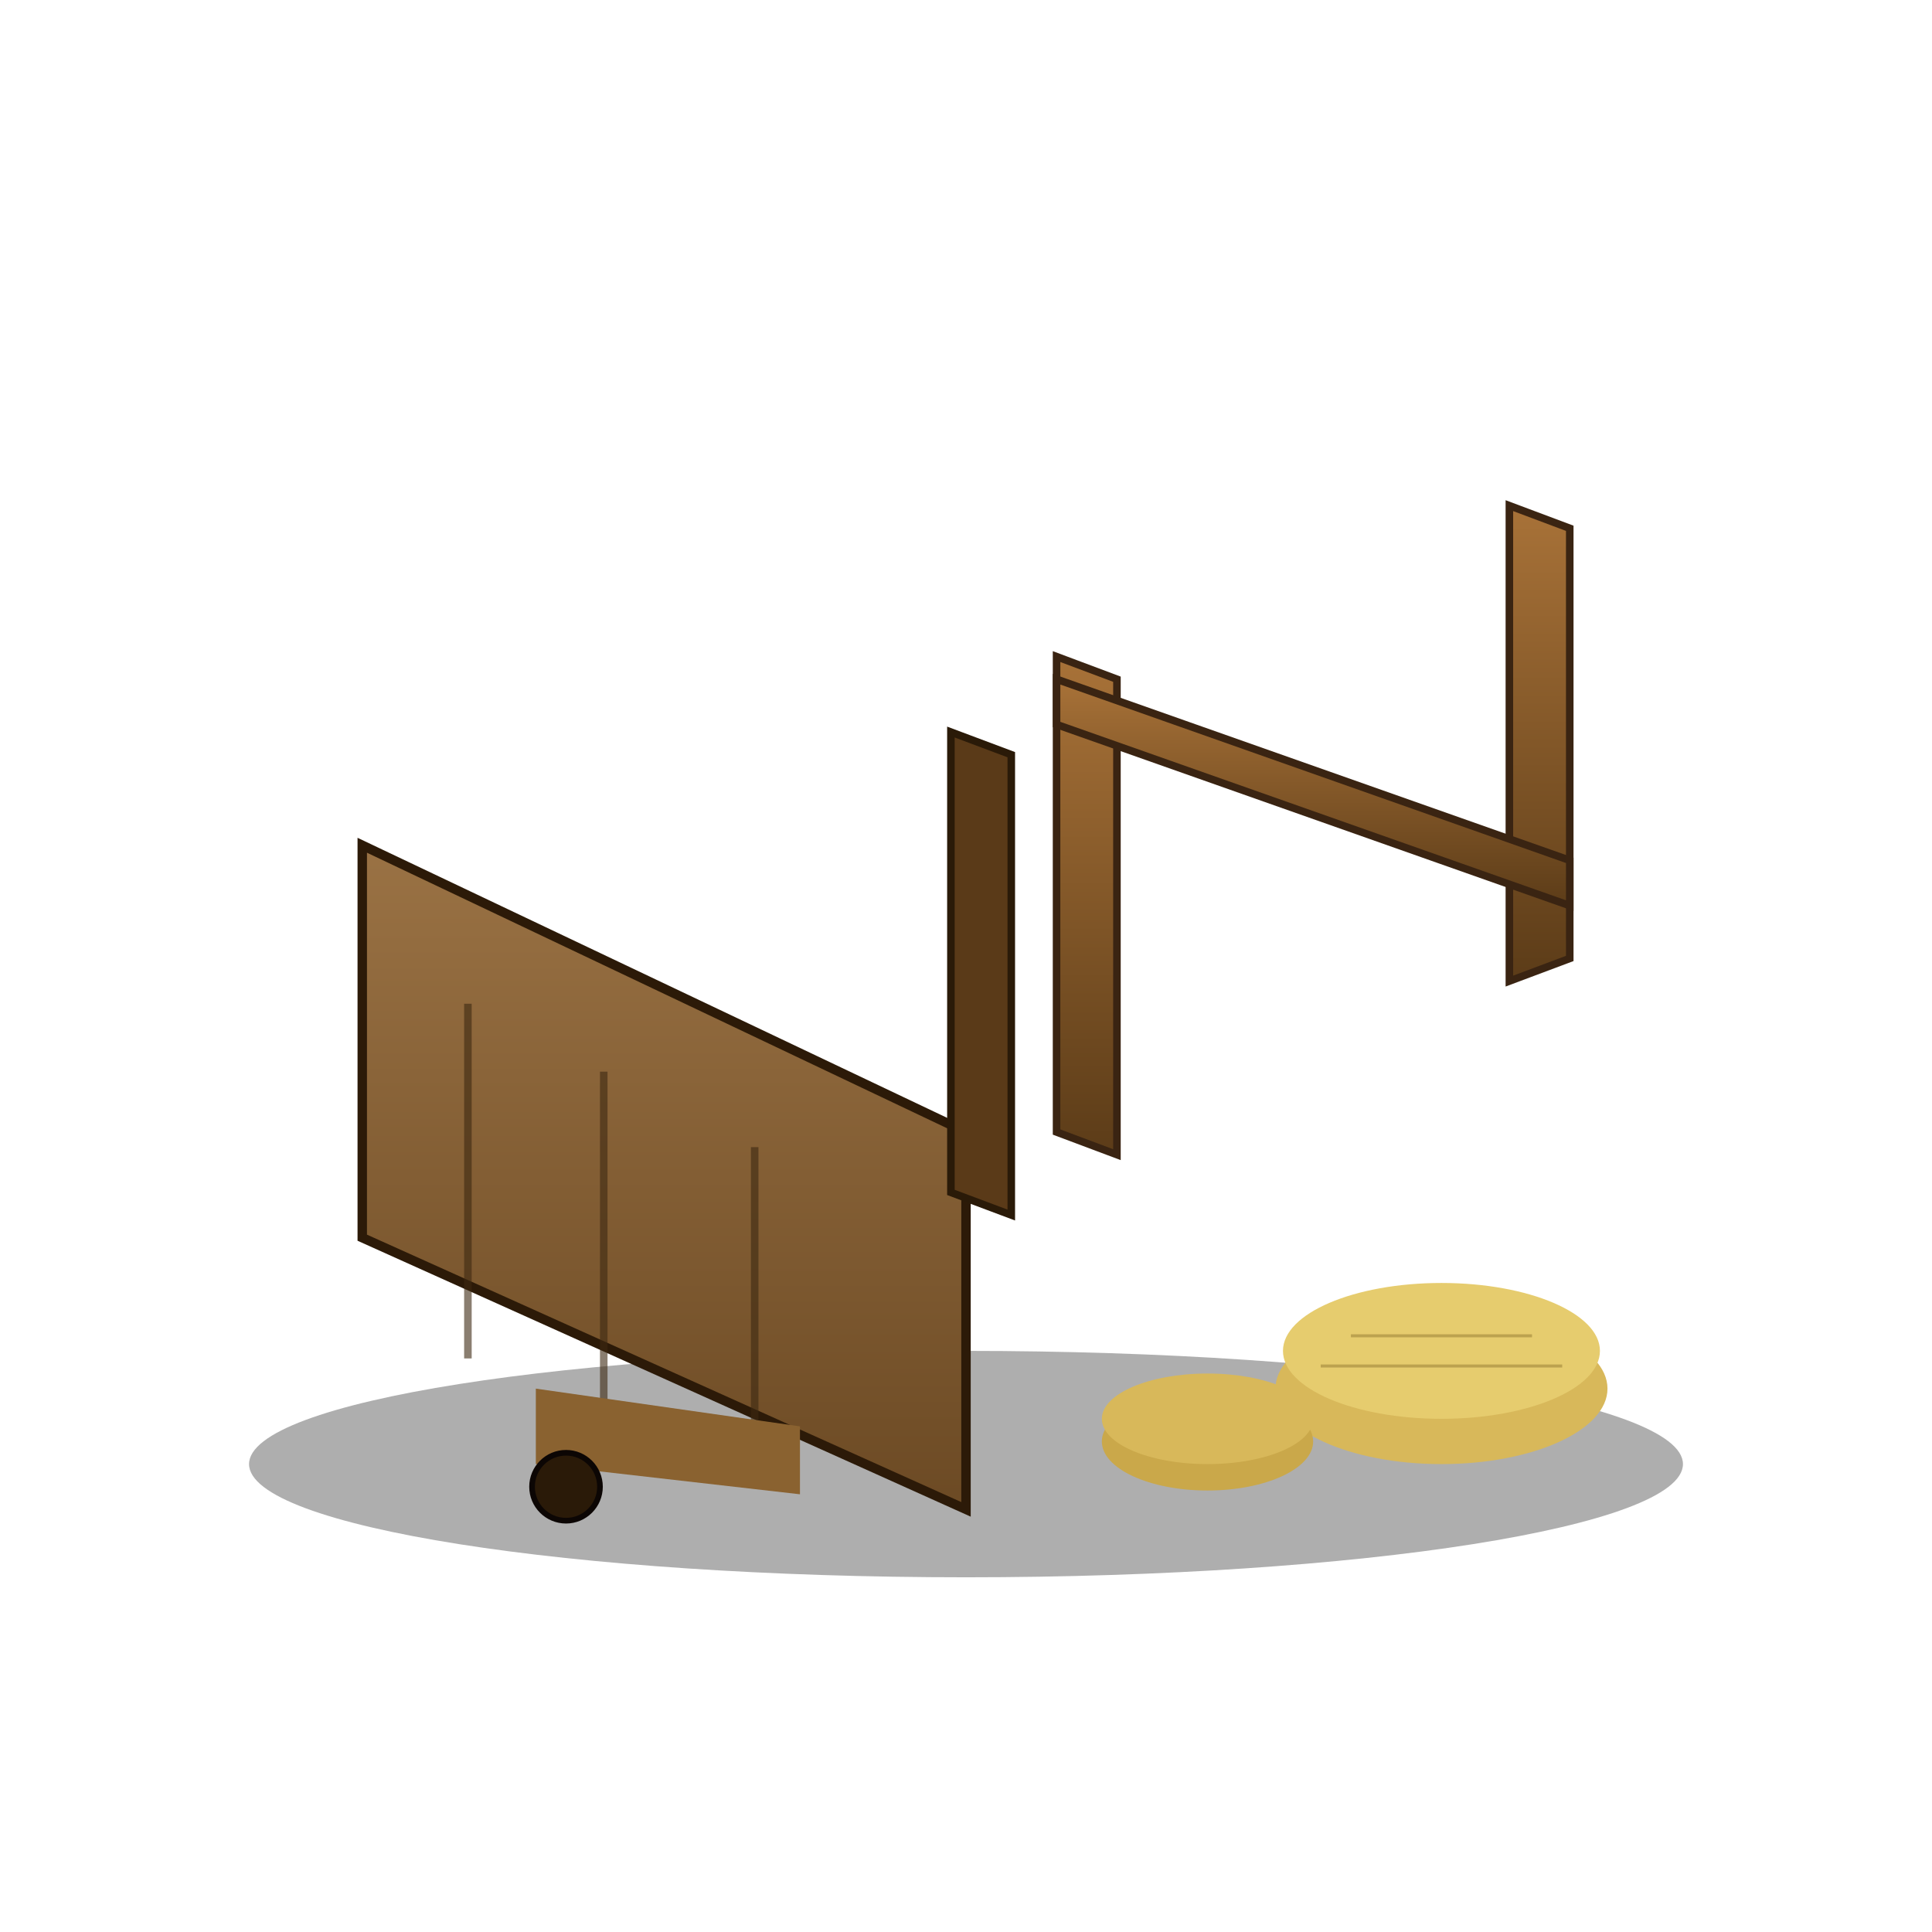
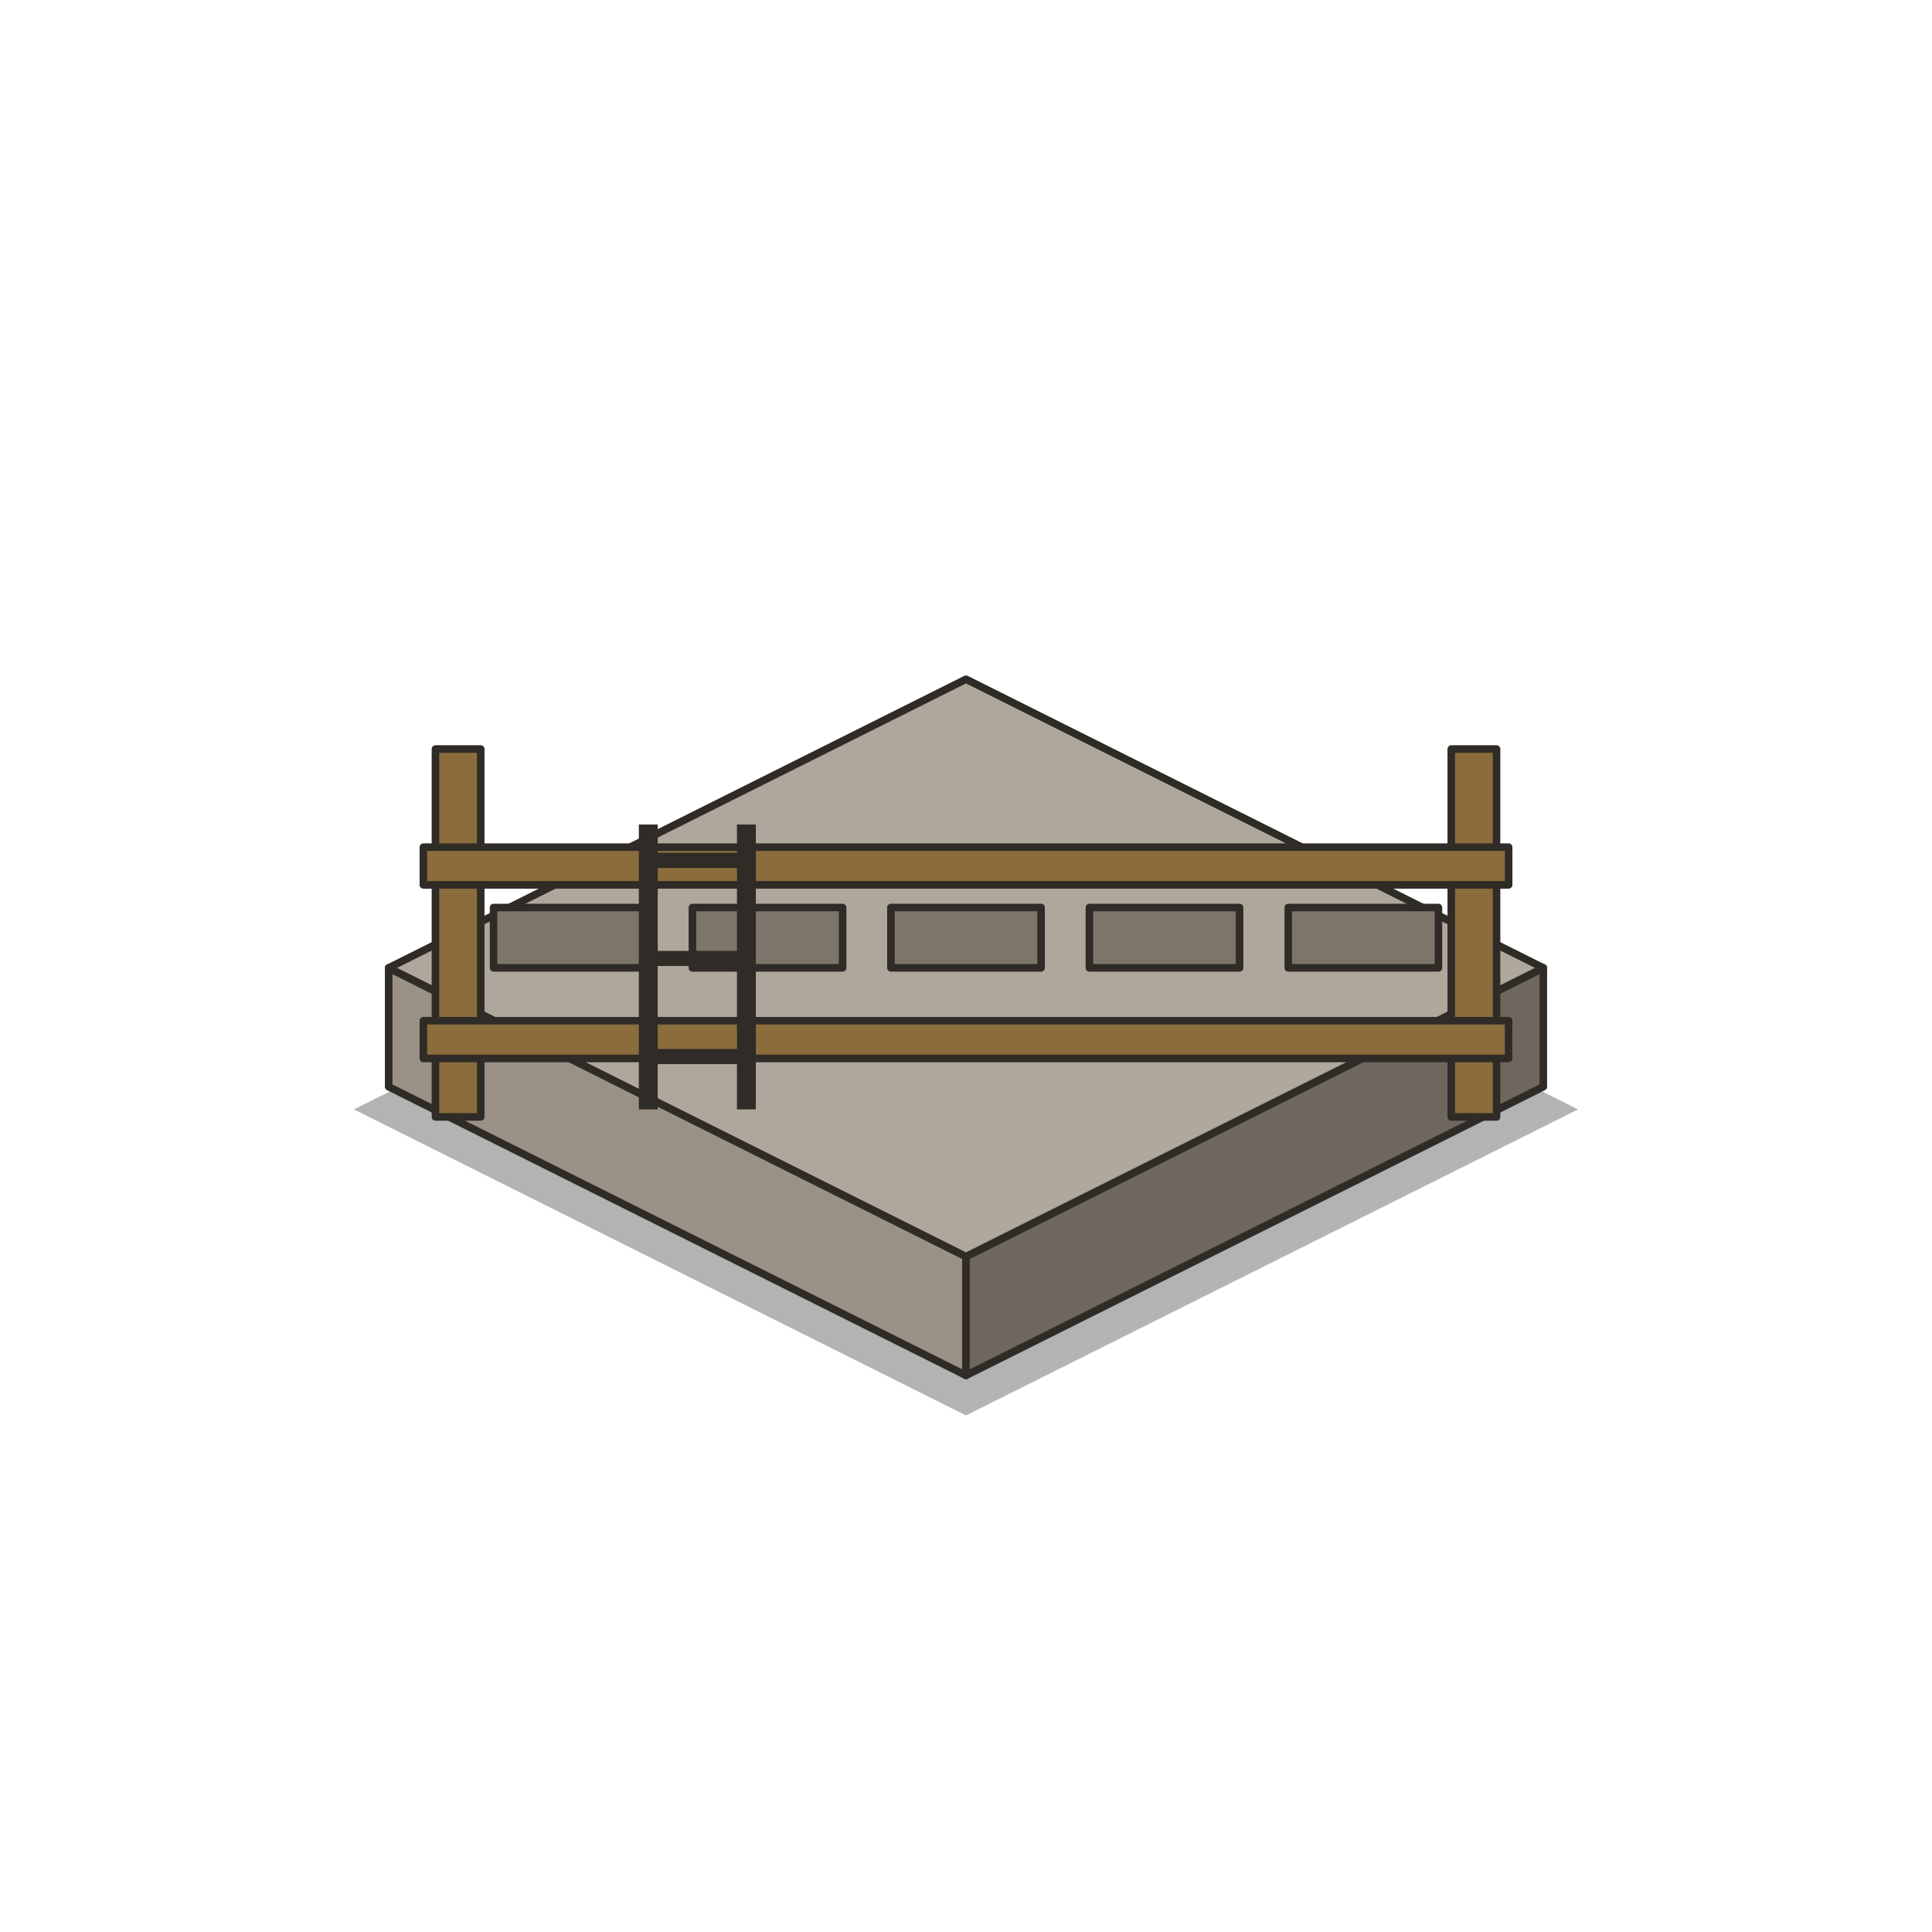
- <svg xmlns="http://www.w3.org/2000/svg" viewBox="0 0 512 512">
-   <defs>
-     <linearGradient id="cr_wood" x1="0" y1="0" x2="0" y2="1">
-       <stop offset="0" stop-color="#a87238" />
-       <stop offset="1" stop-color="#5c3c18" />
-     </linearGradient>
-     <linearGradient id="cr_wallL" x1="0" y1="0" x2="0" y2="1">
-       <stop offset="0" stop-color="#9a7244" />
-       <stop offset="1" stop-color="#6c4a24" />
-     </linearGradient>
-   </defs>
-   <ellipse cx="256" cy="388" rx="190" ry="30" fill="#000" opacity="0.32" />
-   <polygon points="96,328 256,400 256,300 96,224" fill="url(#cr_wallL)" stroke="#2c1a08" stroke-width="2.5" />
-   <line x1="124" y1="266" x2="124" y2="360" stroke="#3c2810" stroke-width="2" opacity="0.6" />
-   <line x1="160" y1="284" x2="160" y2="378" stroke="#3c2810" stroke-width="2" opacity="0.6" />
-   <line x1="200" y1="304" x2="200" y2="388" stroke="#3c2810" stroke-width="2" opacity="0.6" />
-   <polygon points="280,300 296,306 296,180 280,174" fill="url(#cr_wood)" stroke="#3a2412" stroke-width="2" />
-   <polygon points="400,260 416,254 416,140 400,134" fill="url(#cr_wood)" stroke="#3a2412" stroke-width="2" />
-   <polygon points="280,180 416,228 416,240 280,192" fill="url(#cr_wood)" stroke="#3a2412" stroke-width="2" />
-   <polygon points="252,316 268,322 268,200 252,194" fill="#5a3a18" stroke="#2a1a08" stroke-width="2" />
-   <ellipse cx="382" cy="368" rx="44" ry="20" fill="#d8b85a" />
-   <ellipse cx="382" cy="358" rx="42" ry="18" fill="#e6cc6e" />
-   <line x1="350" y1="362" x2="414" y2="362" stroke="#a0863a" stroke-width="0.8" opacity="0.6" />
-   <line x1="358" y1="354" x2="406" y2="354" stroke="#a0863a" stroke-width="0.8" opacity="0.6" />
-   <ellipse cx="320" cy="382" rx="28" ry="13" fill="#caa84a" />
-   <ellipse cx="320" cy="376" rx="28" ry="12" fill="#d8b85a" />
-   <polygon points="142,388 212,396 212,378 142,368" fill="#8a6230" />
-   <circle cx="150" cy="394" r="9" fill="#2a1a08" stroke="#0c0604" stroke-width="1.5" />
+ <svg xmlns="http://www.w3.org/2000/svg" viewBox="0 0 512 512" width="512" height="512">
+   <polygon points="93.8,294.0 256.0,212.9 418.2,294.0 256.0,375.1" fill="#000000" opacity="0.30" />
+   <polygon points="103.0,288.0 256.0,364.5 256.0,333.0 103.0,256.5" fill="#9a9086" stroke="#2f2b26" stroke-width="2.0" stroke-linejoin="round" />
+   <polygon points="256.0,364.5 409.0,288.0 409.0,256.5 256.0,333.0" fill="#6f665d" stroke="#2f2b26" stroke-width="2.0" stroke-linejoin="round" />
+   <polygon points="256.0,180.0 409.0,256.5 256.0,333.0 103.0,256.5" fill="#b0a79c" stroke="#2f2b26" stroke-width="2.0" stroke-linejoin="round" />
+   <polygon points="130.8,256.5 170.6,256.5 170.6,240.5 130.8,240.5" fill="#7d746a" stroke="#2f2b26" stroke-width="2.0" stroke-linejoin="round" />
+   <polygon points="183.5,256.5 223.3,256.5 223.3,240.5 183.5,240.5" fill="#7d746a" stroke="#2f2b26" stroke-width="2.0" stroke-linejoin="round" />
+   <polygon points="236.1,256.5 275.9,256.5 275.9,240.5 236.1,240.5" fill="#7d746a" stroke="#2f2b26" stroke-width="2.0" stroke-linejoin="round" />
+   <polygon points="288.7,256.5 328.5,256.5 328.5,240.5 288.7,240.5" fill="#7d746a" stroke="#2f2b26" stroke-width="2.0" stroke-linejoin="round" />
+   <polygon points="341.4,256.5 381.2,256.5 381.2,240.5 341.4,240.5" fill="#7d746a" stroke="#2f2b26" stroke-width="2.0" stroke-linejoin="round" />
+   <polygon points="115.4,296.0 115.4,198.5 127.4,198.5 127.4,296.0" fill="#8a6c3d" stroke="#2f2b26" stroke-width="2.0" stroke-linejoin="round" />
+   <polygon points="384.6,296.0 384.6,198.5 396.6,198.5 396.6,296.0" fill="#8a6c3d" stroke="#2f2b26" stroke-width="2.0" stroke-linejoin="round" />
+   <polygon points="112.2,224.5 399.8,224.5 399.8,234.5 112.2,234.5" fill="#8a6c3d" stroke="#2f2b26" stroke-width="2.0" stroke-linejoin="round" />
+   <polygon points="112.2,270.5 399.8,270.5 399.8,280.5 112.2,280.5" fill="#8a6c3d" stroke="#2f2b26" stroke-width="2.0" stroke-linejoin="round" />
+   <line x1="171.8" y1="294.0" x2="171.8" y2="218.5" stroke="#2f2b26" stroke-width="5" />
+   <line x1="197.8" y1="294.0" x2="197.8" y2="218.5" stroke="#2f2b26" stroke-width="5" />
+   <line x1="171.8" y1="280.0" x2="197.8" y2="280.0" stroke="#2f2b26" stroke-width="4" />
+   <line x1="171.8" y1="254.0" x2="197.8" y2="254.0" stroke="#2f2b26" stroke-width="4" />
+   <line x1="171.8" y1="228.0" x2="197.8" y2="228.0" stroke="#2f2b26" stroke-width="4" />
</svg>
